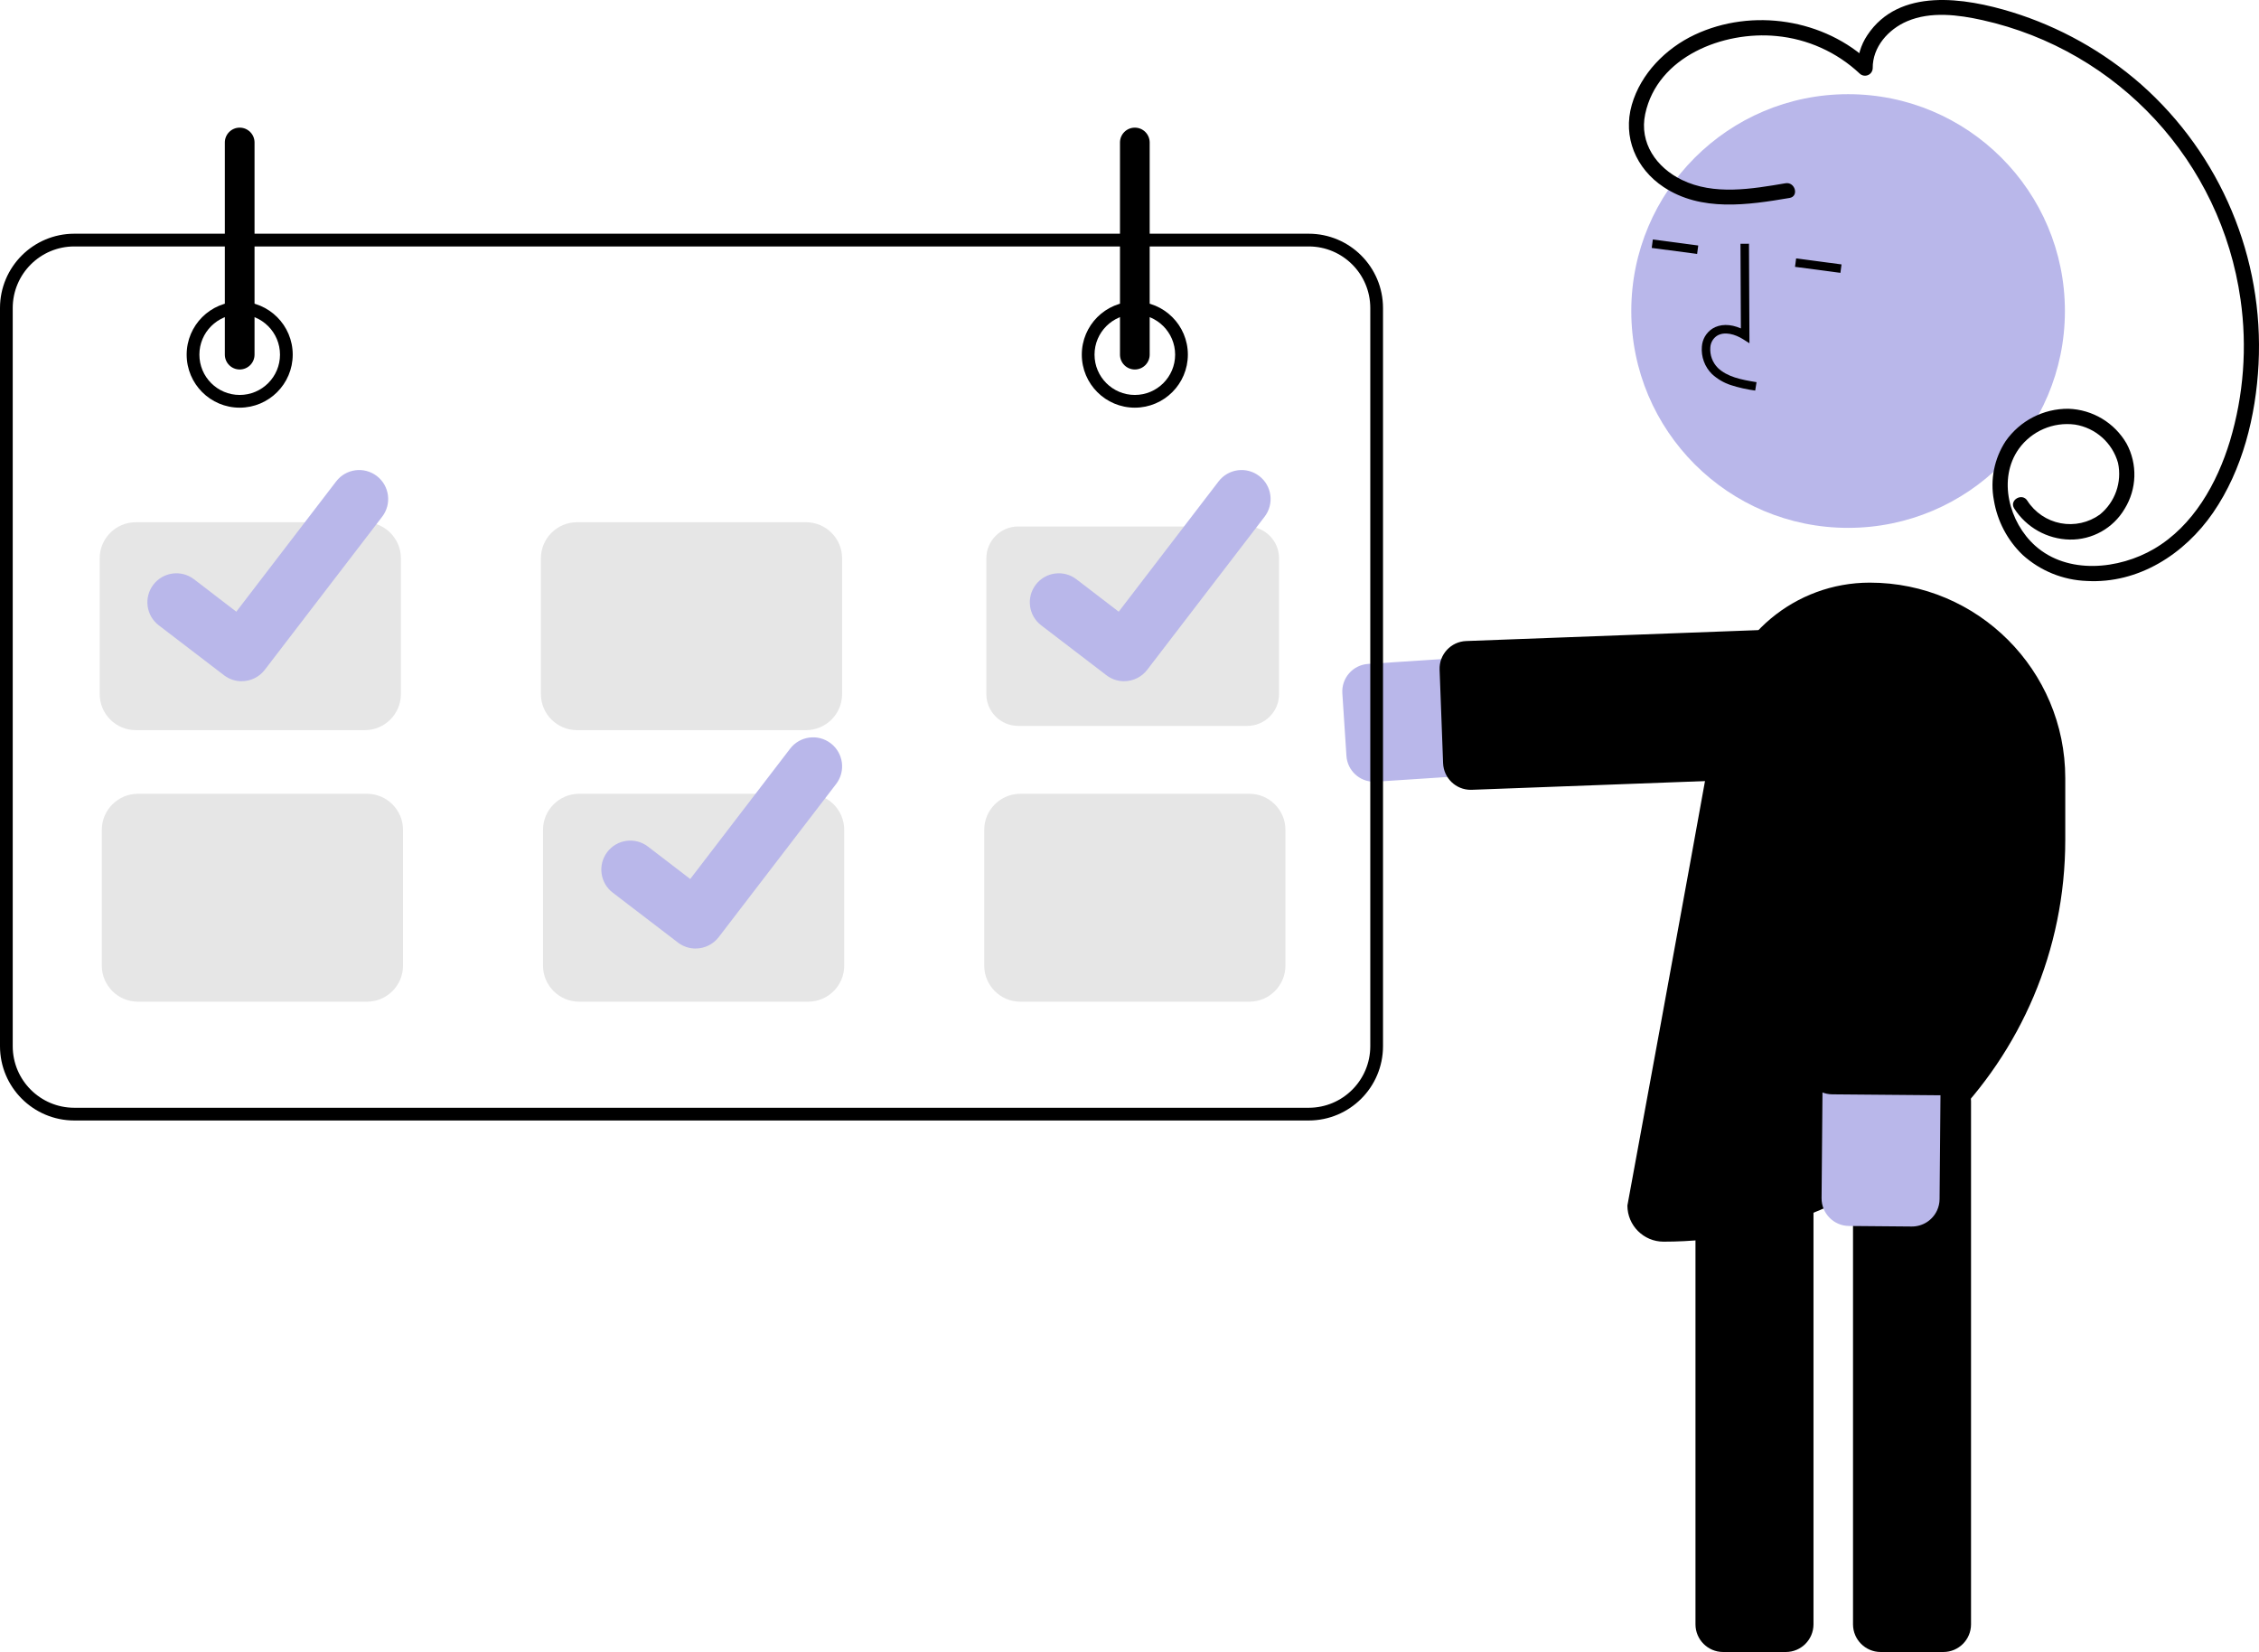
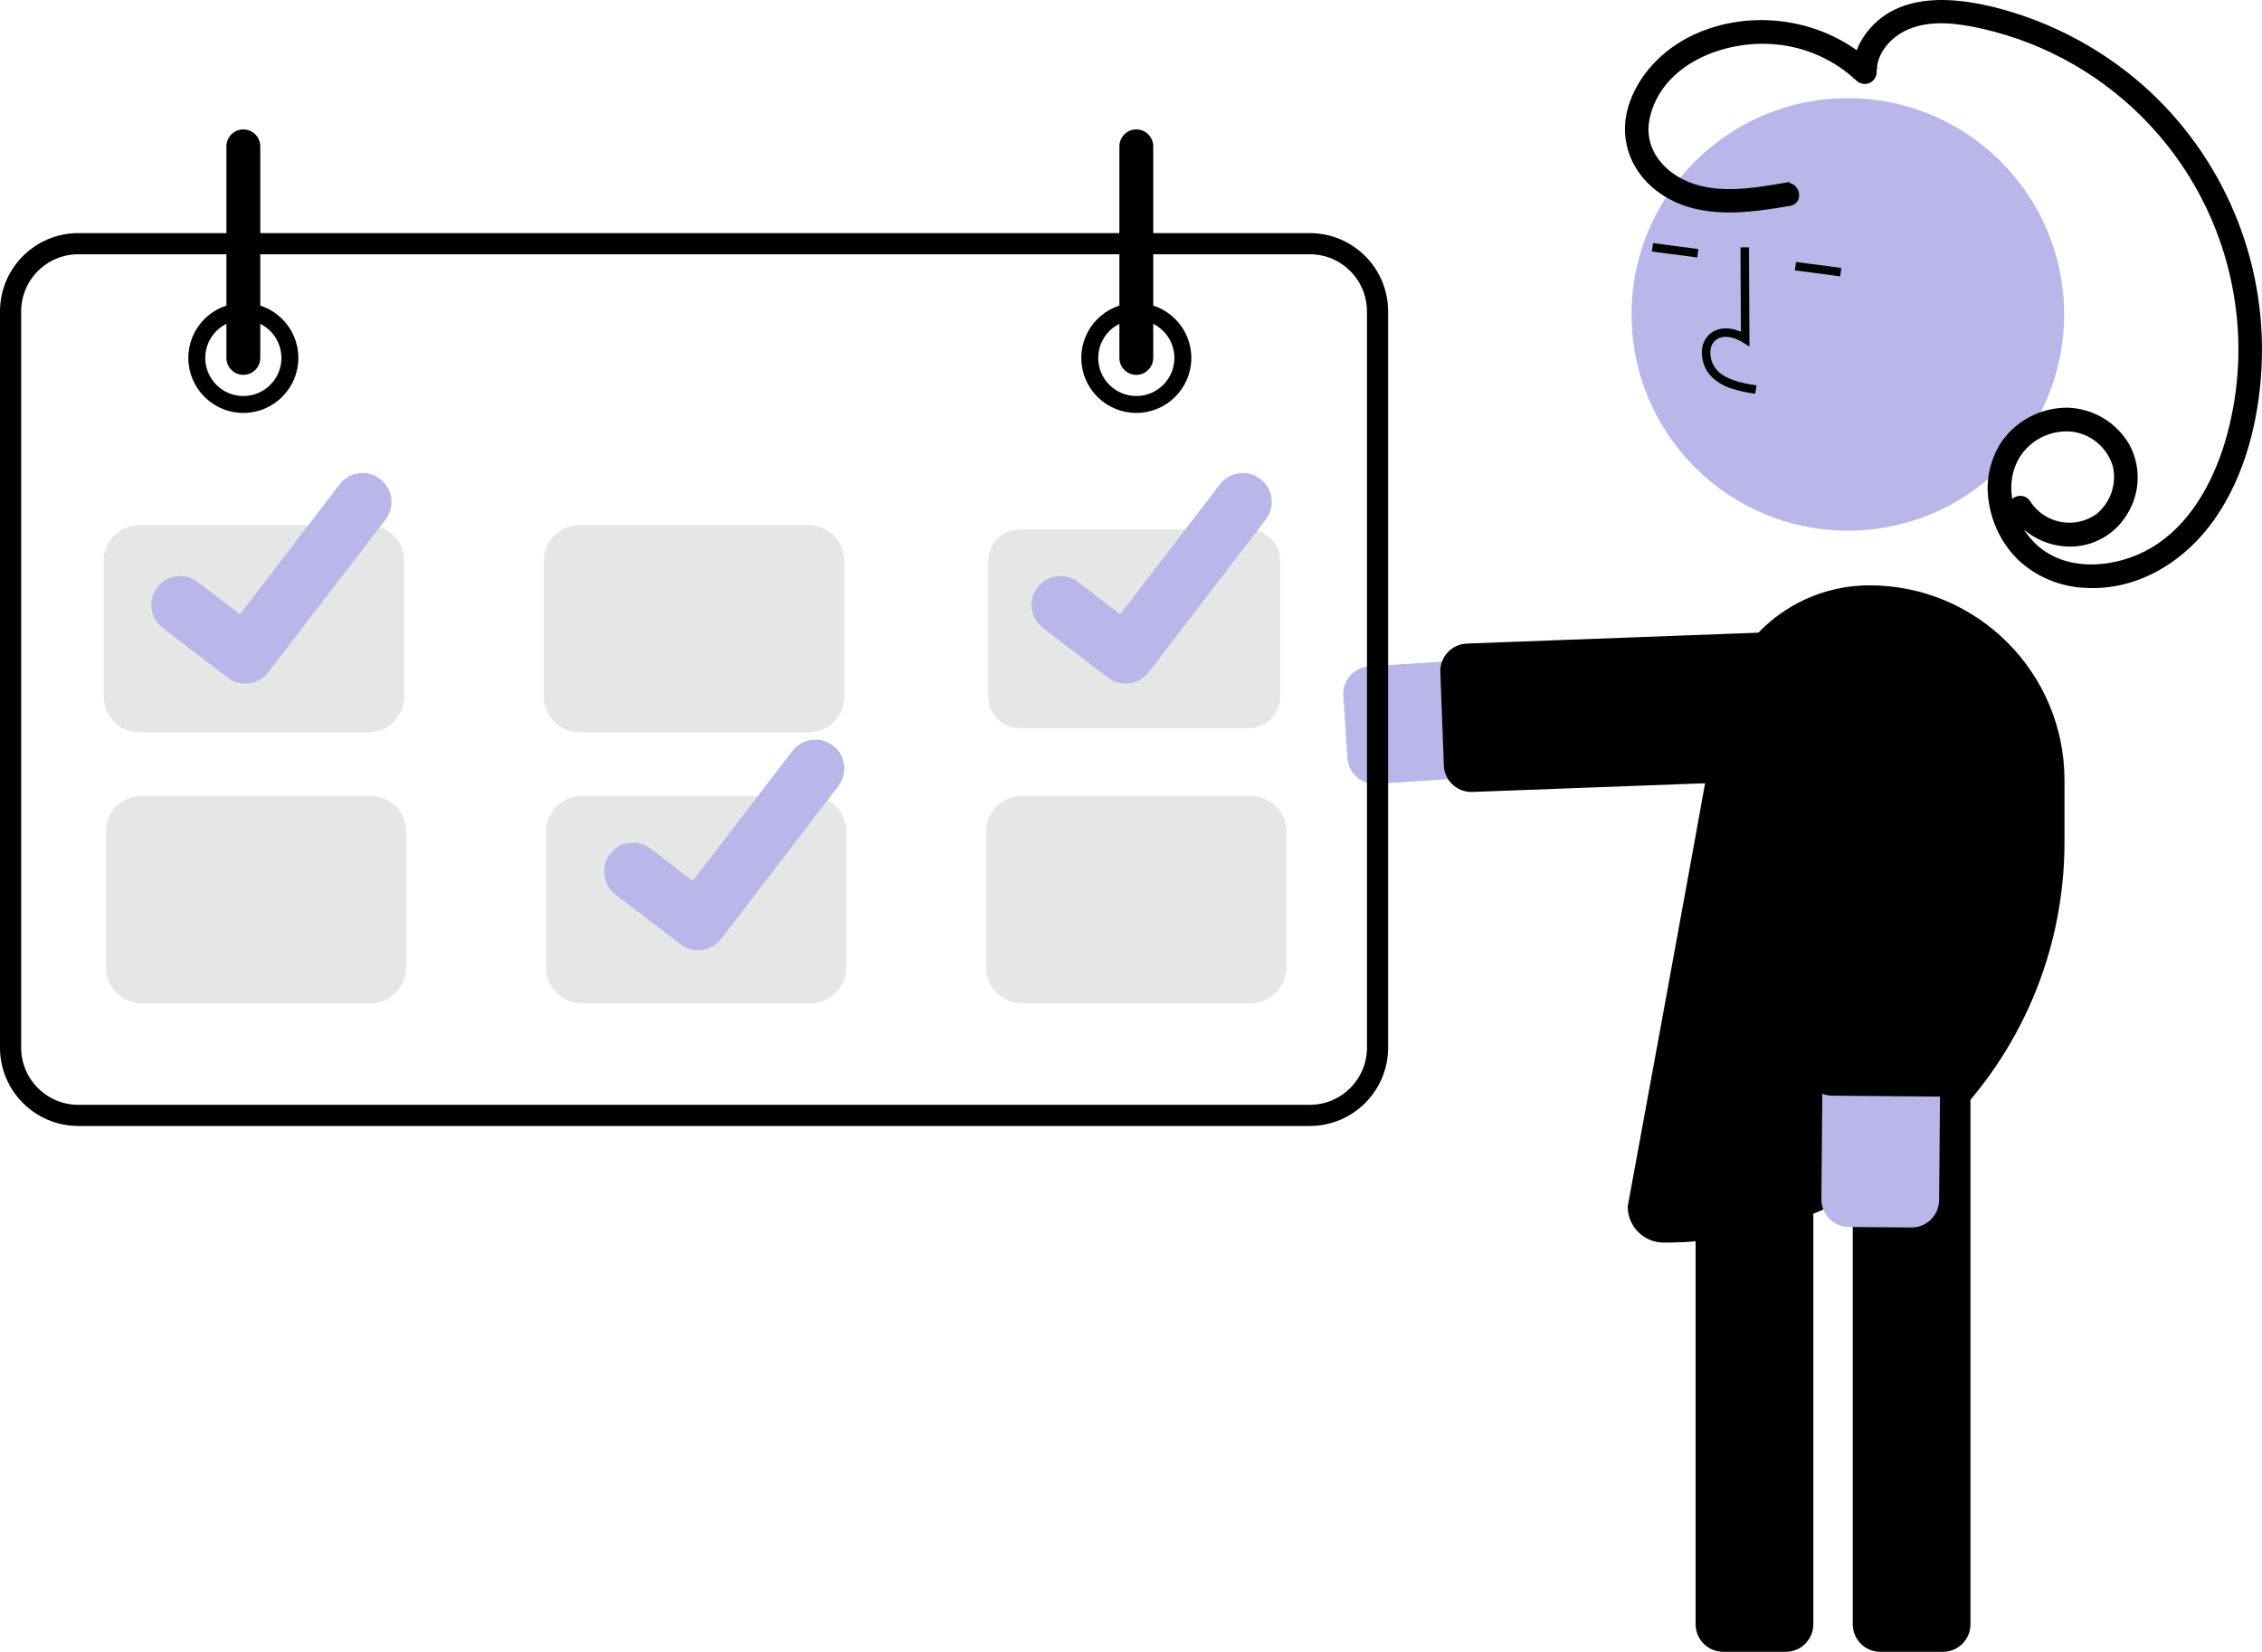
- <svg xmlns="http://www.w3.org/2000/svg" width="532.485" height="389.352" viewBox="0 0 532.485 389.352" data-src="https://cdn.undraw.co/illustrations/schedule-meeting_aklb.svg" role="img" artist="Katerina Limpitsouni" source="https://undraw.co/" version="1.1" id="svg729">
+ <svg xmlns="http://www.w3.org/2000/svg" width="534.487" height="390.352" viewBox="0 0 534.487 390.352" data-src="https://cdn.undraw.co/illustrations/schedule-meeting_aklb.svg" role="img" artist="Katerina Limpitsouni" source="https://undraw.co/" version="1.1" id="svg729">
  <defs id="defs733" />
-   <path d="M657.627,439.571a6.514,6.514,0,0,1-6.49-6.088l-.967-14.759a6.514,6.514,0,0,1,6.074-6.925l115.627-7.572a13.909,13.909,0,0,1,1.818,27.758l-115.627,7.572Q657.844,439.571,657.627,439.571Z" transform="translate(-333.7574 -255.3242)" fill="#b9b7ea" id="path680" />
-   <path d="M680.427,441.474a6.522,6.522,0,0,1-6.506-6.271l-.824-22.044a6.513,6.513,0,0,1,6.266-6.752l95.083-3.554a6.514,6.514,0,0,1,6.752,6.266l.824,22.044a6.513,6.513,0,0,1-6.266,6.752l-95.083,3.554C680.591,441.473,680.508,441.474,680.427,441.474Z" transform="translate(-333.7574 -255.3242)" fill="#2f2e41" id="path682" style="fill:#000000;fill-opacity:1" />
-   <path d="M791.849,644.676H777.059a6.521,6.521,0,0,1-6.513-6.513V514.893a6.521,6.521,0,0,1,6.513-6.513H791.849a6.521,6.521,0,0,1,6.513,6.513V638.162A6.521,6.521,0,0,1,791.849,644.676Z" transform="translate(-333.7574 -255.3242)" fill="#2f2e41" id="path684" style="fill:#000000;fill-opacity:1" />
-   <path d="M754.714,644.676H739.924a6.521,6.521,0,0,1-6.513-6.513V514.893a6.521,6.521,0,0,1,6.513-6.513H754.714a6.521,6.521,0,0,1,6.513,6.513V638.162A6.521,6.521,0,0,1,754.714,644.676Z" transform="translate(-333.7574 -255.3242)" fill="#2f2e41" id="path686" style="fill:#000000;fill-opacity:1" />
-   <circle cx="435.628" cy="73.304" r="51.106" fill="#b9b7ea" id="circle688" />
-   <path d="M741.722,346.078a12.121,12.121,0,0,1-4.426-2.598,8.15,8.15,0,0,1-2.382-6.452,5.483,5.483,0,0,1,2.438-4.22c1.828-1.172,4.272-1.176,6.761-.079l-.094-19.951,2.004-.01.111,23.454-1.544-.971c-1.791-1.124-4.348-1.916-6.155-.757a3.521,3.521,0,0,0-1.525,2.725,6.159,6.159,0,0,0,1.771,4.811c2.213,2.114,5.442,2.775,9.124,3.366l-.318,1.979A33.031,33.031,0,0,1,741.722,346.078Z" transform="translate(-333.7574 -255.3242)" fill="#2f2e41" id="path690" style="fill:#000000;fill-opacity:1" />
-   <rect x="727.576" y="308.073" width="2.004" height="10.794" transform="matrix(0.13093, -0.99139, 0.99139, 0.13093, -11.34164, 739.4098)" fill="#2f2e41" id="rect692" style="fill:#000000;fill-opacity:1" />
-   <rect x="761.353" y="312.532" width="2.004" height="10.794" transform="translate(13.59208 776.7722) rotate(-82.4768)" fill="#2f2e41" id="rect694" style="fill:#000000;fill-opacity:1" />
-   <path d="M725.881,547.966h-0a8.527,8.527,0,0,1-8.518-8.518s13.579-73.677,21.339-116.86a36.373,36.373,0,0,1,35.799-29.944h0a46.075,46.075,0,0,1,46.075,46.075v14.55A94.696,94.696,0,0,1,725.881,547.966Z" transform="translate(-333.7574 -255.3242)" fill="#2f2e41" id="path696" style="fill:#000000;fill-opacity:1" />
-   <path d="M790.359,540.591a6.524,6.524,0,0,1-5.98,3.805l-14.79-.128a6.513,6.513,0,0,1-6.456-6.57l1.005-115.87a13.908,13.908,0,1,1,27.815.241l-1.004,115.87A6.477,6.477,0,0,1,790.359,540.591Z" transform="translate(-333.7574 -255.3242)" fill="#b9b7ea" id="path698" />
-   <path d="M796.892,509.658a6.524,6.524,0,0,1-5.98,3.805l-25.262-.219a6.521,6.521,0,0,1-6.456-6.57l.825-95.146a6.513,6.513,0,0,1,6.57-6.457l25.261.219a6.513,6.513,0,0,1,6.456,6.57l-.825,95.146A6.485,6.485,0,0,1,796.892,509.658Z" transform="translate(-333.7574 -255.3242)" fill="#2f2e41" id="path700" style="fill:#000000;fill-opacity:1" />
-   <path d="M754.634,298.514c-7.964,1.352-16.856,2.897-24.445-.796-5.973-2.907-10.08-8.713-8.625-15.534,2.895-13.576,18.437-19.578,30.928-18.366a33.178,33.178,0,0,1,19.63,8.851,1.817,1.817,0,0,0,3.067-1.271c-.053-5.009,3.695-9.19,8.135-11.077,5.56-2.363,12.021-1.518,17.735-.254a78.747,78.747,0,0,1,60.834,65.858,77.868,77.868,0,0,1-2.501,33.35c-3.031,9.959-8.63,19.97-17.848,25.388-8.306,4.883-20.385,6.14-28.05-.71-6.14-5.487-8.907-15.745-3.87-22.844a14.063,14.063,0,0,1,13.231-5.72,12.592,12.592,0,0,1,10.157,9.034,12.349,12.349,0,0,1-4.287,12.176,11.99,11.99,0,0,1-17.088-3.262c-1.221-1.959-4.331-.156-3.103,1.814a15.92,15.92,0,0,0,13.088,7.342,14.716,14.716,0,0,0,12.954-7.255A15.359,15.359,0,0,0,835.032,359.876a16.454,16.454,0,0,0-13.716-8.213,17.884,17.884,0,0,0-14.795,7.633,19.003,19.003,0,0,0-2.769,13.935,23.056,23.056,0,0,0,6.776,12.874,23.812,23.812,0,0,0,15.102,6.142c12.185.695,23.063-6.325,29.783-16.082,6.974-10.125,10.092-22.83,10.72-34.977a82.435,82.435,0,0,0-27.725-66.017,83.769,83.769,0,0,0-30.409-16.991c-11.101-3.401-26.601-5.879-34.098,5.463a13.812,13.812,0,0,0-2.305,7.755l3.067-1.271c-10.847-10.365-27.898-12.984-41.442-6.613-6.803,3.2-12.7,9.151-14.815,16.488-2.194,7.613.979,15.085,7.485,19.402,8.855,5.876,19.837,4.249,29.698,2.575,2.275-.386,1.31-3.85-.955-3.465Z" transform="translate(-333.7574 -255.3242)" fill="#2f2e41" id="path702" style="fill:#000000;fill-opacity:1" />
-   <path d="M642.257,519.408h-291a17.52,17.52,0,0,1-17.5-17.5v-174a17.52,17.52,0,0,1,17.5-17.5h291a17.52,17.52,0,0,1,17.5,17.5v174A17.52,17.52,0,0,1,642.257,519.408Zm-291-206a14.517,14.517,0,0,0-14.5,14.5v174a14.517,14.517,0,0,0,14.5,14.5h291a14.517,14.517,0,0,0,14.5-14.5v-174a14.517,14.517,0,0,0-14.5-14.5Z" transform="translate(-333.7574 -255.3242)" fill="#3f3d56" id="path704" style="fill:#000000;fill-opacity:1" />
-   <path d="M390.257,351.408a12.5,12.5,0,1,1,12.5-12.5A12.514,12.514,0,0,1,390.257,351.408Zm0-22a9.5,9.5,0,1,0,9.5,9.5A9.511,9.511,0,0,0,390.257,329.408Z" transform="translate(-333.7574 -255.3242)" fill="#3f3d56" id="path706" style="fill:#000000;fill-opacity:1" />
-   <path d="M601.257,351.408a12.5,12.5,0,1,1,12.5-12.5A12.514,12.514,0,0,1,601.257,351.408Zm0-22a9.5,9.5,0,1,0,9.5,9.5A9.511,9.511,0,0,0,601.257,329.408Z" transform="translate(-333.7574 -255.3242)" fill="#3f3d56" id="path708" style="fill:#000000;fill-opacity:1" />
-   <path d="M419.757,427.408h-54a8.51,8.51,0,0,1-8.5-8.5v-32a8.51,8.51,0,0,1,8.5-8.5h54a8.51,8.51,0,0,1,8.5,8.5v32A8.51,8.51,0,0,1,419.757,427.408Z" transform="translate(-333.7574 -255.3242)" fill="#e6e6e6" id="path710" />
-   <path d="M523.757,427.408h-54a8.51,8.51,0,0,1-8.5-8.5v-32a8.51,8.51,0,0,1,8.5-8.5h54a8.51,8.51,0,0,1,8.5,8.5v32A8.51,8.51,0,0,1,523.757,427.408Z" transform="translate(-333.7574 -255.3242)" fill="#e6e6e6" id="path712" />
-   <path d="M573.757,379.408a7.508,7.508,0,0,0-7.5,7.5v32a7.508,7.508,0,0,0,7.5,7.5h54a7.508,7.508,0,0,0,7.5-7.5v-32a7.508,7.508,0,0,0-7.5-7.5Z" transform="translate(-333.7574 -255.3242)" fill="#e6e6e6" id="path714" />
-   <path d="M420.257,491.408h-54a8.51,8.51,0,0,1-8.5-8.5v-32a8.51,8.51,0,0,1,8.5-8.5h54a8.51,8.51,0,0,1,8.5,8.5v32A8.51,8.51,0,0,1,420.257,491.408Z" transform="translate(-333.7574 -255.3242)" fill="#e6e6e6" id="path716" />
-   <path d="M524.257,491.408h-54a8.51,8.51,0,0,1-8.5-8.5v-32a8.51,8.51,0,0,1,8.5-8.5h54a8.51,8.51,0,0,1,8.5,8.5v32A8.51,8.51,0,0,1,524.257,491.408Z" transform="translate(-333.7574 -255.3242)" fill="#e6e6e6" id="path718" />
-   <path d="M628.257,491.408h-54a8.51,8.51,0,0,1-8.5-8.5v-32a8.51,8.51,0,0,1,8.5-8.5h54a8.51,8.51,0,0,1,8.5,8.5v32A8.51,8.51,0,0,1,628.257,491.408Z" transform="translate(-333.7574 -255.3242)" fill="#e6e6e6" id="path720" />
-   <path d="M390.257,342.408a3.504,3.504,0,0,1-3.5-3.5v-50a3.5,3.5,0,0,1,7,0v50A3.504,3.504,0,0,1,390.257,342.408Z" transform="translate(-333.7574 -255.3242)" fill="#3f3d56" id="path722" style="fill:#000000;fill-opacity:1" />
-   <path d="M601.257,342.408a3.504,3.504,0,0,1-3.5-3.5v-50a3.5,3.5,0,0,1,7,0v50A3.504,3.504,0,0,1,601.257,342.408Z" transform="translate(-333.7574 -255.3242)" fill="#3f3d56" id="path724" style="fill:#000000;fill-opacity:1" />
-   <path id="b5e0804e-c461-433c-b77b-73087ef71cb0-79" data-name="Path 395" d="M390.716,415.879a6.788,6.788,0,0,1-4.084-1.357l-.073-.055-15.381-11.766a6.835,6.835,0,0,1,8.317-10.849l9.962,7.64L413,368.779a6.832,6.832,0,0,1,9.579-1.265l.002.001-.146.203.15-.203a6.84,6.84,0,0,1,1.264,9.581l-27.69,36.109a6.836,6.836,0,0,1-5.437,2.666Z" transform="translate(-333.7574 -255.3242)" fill="#b9b7ea" />
-   <path id="b3a0cc8c-ec19-4bca-9f18-6cf478ced8d1-80" data-name="Path 395" d="M497.716,478.879a6.788,6.788,0,0,1-4.084-1.357l-.073-.055-15.381-11.766a6.835,6.835,0,0,1,8.317-10.849l9.962,7.64L520,431.779a6.832,6.832,0,0,1,9.579-1.265l.002.001-.146.203.15-.203a6.84,6.84,0,0,1,1.264,9.581l-27.69,36.109a6.836,6.836,0,0,1-5.437,2.666Z" transform="translate(-333.7574 -255.3242)" fill="#b9b7ea" />
-   <path id="b29a902b-cd84-4f58-97ad-17c408cf2b06-81" data-name="Path 395" d="M598.716,415.879a6.788,6.788,0,0,1-4.084-1.357l-.073-.055-15.381-11.766a6.835,6.835,0,0,1,8.317-10.849l9.962,7.64L621,368.779a6.832,6.832,0,0,1,9.579-1.265l.002.001-.146.203.15-.203a6.84,6.84,0,0,1,1.264,9.581l-27.69,36.109a6.836,6.836,0,0,1-5.437,2.666Z" transform="translate(-333.7574 -255.3242)" fill="#b9b7ea" />
+   <path d="m 324.87,185.248 a 6.514,6.514 0 0 1 -6.49,-6.088 l -0.967,-14.759 a 6.514,6.514 0 0 1 6.074,-6.925 l 115.627,-7.572 a 13.909,13.909 0 0 1 1.818,27.758 l -115.627,7.572 q -0.218,0.014 -0.435,0.014 z" fill="#b9b7ea" id="path680" />
+   <path d="m 347.67,187.151 a 6.522,6.522 0 0 1 -6.506,-6.271 l -0.824,-22.044 a 6.513,6.513 0 0 1 6.266,-6.752 l 95.083,-3.554 a 6.514,6.514 0 0 1 6.752,6.266 l 0.824,22.044 a 6.513,6.513 0 0 1 -6.266,6.752 l -95.083,3.554 c -0.082,0.003 -0.165,0.005 -0.246,0.005 z" fill="#2f2e41" id="path682" style="fill:#000000;fill-opacity:1" />
+   <path d="m 459.092,390.352 h -14.79 a 6.521,6.521 0 0 1 -6.513,-6.513 V 260.569 a 6.521,6.521 0 0 1 6.513,-6.513 h 14.79 a 6.521,6.521 0 0 1 6.513,6.513 v 123.269 a 6.521,6.521 0 0 1 -6.513,6.513 z" fill="#2f2e41" id="path684" style="fill:#000000;fill-opacity:1" />
+   <path d="m 421.957,390.352 h -14.79 a 6.521,6.521 0 0 1 -6.513,-6.513 V 260.569 a 6.521,6.521 0 0 1 6.513,-6.513 h 14.79 a 6.521,6.521 0 0 1 6.513,6.513 v 123.269 a 6.521,6.521 0 0 1 -6.513,6.513 z" fill="#2f2e41" id="path686" style="fill:#000000;fill-opacity:1" />
+   <circle cx="436.628" cy="74.305" r="51.106" fill="#b9b7ea" id="circle688" />
+   <path d="m 408.965,91.754 a 12.121,12.121 0 0 1 -4.426,-2.598 8.15,8.15 0 0 1 -2.382,-6.452 5.483,5.483 0 0 1 2.438,-4.22 c 1.828,-1.172 4.272,-1.176 6.761,-0.079 l -0.094,-19.951 2.004,-0.01 0.111,23.454 -1.544,-0.971 c -1.791,-1.124 -4.348,-1.916 -6.155,-0.757 a 3.521,3.521 0 0 0 -1.525,2.725 6.159,6.159 0 0 0 1.771,4.811 c 2.213,2.114 5.442,2.775 9.124,3.366 l -0.318,1.979 a 33.031,33.031 0 0 1 -5.764,-1.297 z" fill="#2f2e41" id="path690" style="fill:#000000;fill-opacity:1" />
+   <rect x="-7.816" y="394.761" width="2.004" height="10.794" transform="rotate(-82.47665)" fill="#2f2e41" id="rect692" style="fill:#000000;fill-opacity:1;stroke-width:1" />
+   <rect x="-7.814" y="428.831" width="2.004" height="10.794" transform="rotate(-82.4768)" fill="#2f2e41" id="rect694" style="fill:#000000;fill-opacity:1" />
+   <path d="m 393.123,293.643 h -9e-5 a 8.527,8.527 0 0 1 -8.518,-8.518 c 0,0 13.579,-73.677 21.339,-116.86 a 36.373,36.373 0 0 1 35.799,-29.944 h 7e-5 a 46.075,46.075 0 0 1 46.075,46.075 v 14.55 a 94.696,94.696 0 0 1 -94.696,94.696 z" fill="#2f2e41" id="path696" style="fill:#000000;fill-opacity:1" />
+   <path d="m 457.601,286.267 a 6.524,6.524 0 0 1 -5.98,3.805 l -14.79,-0.128 a 6.513,6.513 0 0 1 -6.456,-6.57 l 1.005,-115.87 a 13.908,13.908 0 1 1 27.815,0.241 l -1.004,115.87 a 6.477,6.477 0 0 1 -0.59,2.652 z" fill="#b9b7ea" id="path698" />
+   <path d="m 464.135,255.335 a 6.524,6.524 0 0 1 -5.98,3.805 l -25.262,-0.219 a 6.521,6.521 0 0 1 -6.456,-6.57 l 0.825,-95.146 a 6.513,6.513 0 0 1 6.57,-6.457 l 25.261,0.219 a 6.513,6.513 0 0 1 6.456,6.57 l -0.825,95.146 a 6.485,6.485 0 0 1 -0.59,2.652 z" fill="#2f2e41" id="path700" style="fill:#000000;fill-opacity:1" />
+   <path d="m 421.877,44.19 c -7.964,1.352 -16.856,2.897 -24.445,-0.796 -5.973,-2.907 -10.08,-8.713 -8.625,-15.534 2.895,-13.576 18.437,-19.578 30.928,-18.366 a 33.178,33.178 0 0 1 19.63,8.851 1.817,1.817 0 0 0 3.067,-1.271 c -0.053,-5.009 3.695,-9.19 8.135,-11.077 5.56,-2.363 12.021,-1.518 17.735,-0.254 a 78.747,78.747 0 0 1 60.834,65.858 77.868,77.868 0 0 1 -2.501,33.35 c -3.031,9.959 -8.63,19.97 -17.848,25.388 -8.306,4.883 -20.385,6.14 -28.05,-0.71 -6.14,-5.487 -8.907,-15.745 -3.87,-22.844 a 14.063,14.063 0 0 1 13.231,-5.72 12.592,12.592 0 0 1 10.157,9.034 12.349,12.349 0 0 1 -4.287,12.176 11.99,11.99 0 0 1 -17.088,-3.262 c -1.221,-1.959 -4.331,-0.156 -3.103,1.814 a 15.92,15.92 0 0 0 13.088,7.342 14.716,14.716 0 0 0 12.954,-7.255 15.359,15.359 0 0 0 0.454,-15.361 16.454,16.454 0 0 0 -13.716,-8.213 17.884,17.884 0 0 0 -14.795,7.633 19.003,19.003 0 0 0 -2.769,13.935 23.056,23.056 0 0 0 6.776,12.874 23.812,23.812 0 0 0 15.102,6.142 c 12.185,0.695 23.063,-6.325 29.783,-16.082 6.974,-10.125 10.092,-22.83 10.72,-34.977 A 82.435,82.435 0 0 0 505.651,20.847 83.769,83.769 0 0 0 475.242,3.856 c -11.101,-3.401 -26.601,-5.879 -34.098,5.463 a 13.812,13.812 0 0 0 -2.305,7.755 l 3.067,-1.271 C 431.059,5.439 414.008,2.82 400.464,9.191 c -6.803,3.2 -12.7,9.151 -14.815,16.488 -2.194,7.613 0.979,15.085 7.485,19.402 8.855,5.876 19.837,4.249 29.698,2.575 2.275,-0.386 1.31,-3.85 -0.955,-3.465 z" fill="#2f2e41" id="path702" style="fill:#000000;fill-opacity:1;stroke:#000000;stroke-width:2;stroke-dasharray:none;stroke-opacity:1" />
+   <path d="M 309.5,265.084 H 18.5 A 17.52,17.52 0 0 1 1,247.584 V 73.584 a 17.52,17.52 0 0 1 17.5,-17.5 h 291 a 17.52,17.52 0 0 1 17.5,17.5 V 247.584 a 17.52,17.52 0 0 1 -17.5,17.5 z M 18.5,59.084 a 14.517,14.517 0 0 0 -14.5,14.5 V 247.584 a 14.517,14.517 0 0 0 14.5,14.5 h 291 a 14.517,14.517 0 0 0 14.5,-14.5 V 73.584 a 14.517,14.517 0 0 0 -14.5,-14.5 z" fill="#3f3d56" id="path704" style="fill:#000000;fill-opacity:1;stroke:#000000;stroke-width:2;stroke-dasharray:none;stroke-opacity:1" />
+   <path d="m 57.5,97.084 a 12.5,12.5 0 1 1 12.5,-12.5 12.514,12.514 0 0 1 -12.5,12.5 z m 0,-22 a 9.5,9.5 0 1 0 9.5,9.5 9.511,9.511 0 0 0 -9.5,-9.5 z" fill="#3f3d56" id="path706" style="fill:#000000;fill-opacity:1;stroke:#000000;stroke-opacity:1" />
+   <path d="m 268.5,97.084 a 12.5,12.5 0 1 1 12.5,-12.5 12.514,12.514 0 0 1 -12.5,12.5 z m 0,-22 a 9.5,9.5 0 1 0 9.5,9.5 9.511,9.511 0 0 0 -9.5,-9.5 z" fill="#3f3d56" id="path708" style="fill:#000000;fill-opacity:1;stroke:#000000;stroke-opacity:1" />
+   <path d="M 87,173.084 H 33 a 8.51,8.51 0 0 1 -8.5,-8.5 v -32 a 8.51,8.51 0 0 1 8.5,-8.5 h 54 a 8.51,8.51 0 0 1 8.5,8.5 v 32 a 8.51,8.51 0 0 1 -8.5,8.5 z" fill="#e6e6e6" id="path710" />
+   <path d="m 191,173.084 h -54 a 8.51,8.51 0 0 1 -8.5,-8.5 v -32 a 8.51,8.51 0 0 1 8.5,-8.5 h 54 a 8.51,8.51 0 0 1 8.5,8.5 v 32 a 8.51,8.51 0 0 1 -8.5,8.5 z" fill="#e6e6e6" id="path712" />
+   <path d="m 241,125.084 a 7.508,7.508 0 0 0 -7.5,7.5 v 32 a 7.508,7.508 0 0 0 7.5,7.5 h 54 a 7.508,7.508 0 0 0 7.5,-7.5 v -32 a 7.508,7.508 0 0 0 -7.5,-7.5 z" fill="#e6e6e6" id="path714" />
+   <path d="m 87.5,237.084 h -54 a 8.51,8.51 0 0 1 -8.5,-8.5 v -32 a 8.51,8.51 0 0 1 8.5,-8.5 h 54 a 8.51,8.51 0 0 1 8.5,8.5 v 32 a 8.51,8.51 0 0 1 -8.5,8.5 z" fill="#e6e6e6" id="path716" />
+   <path d="m 191.5,237.084 h -54 a 8.51,8.51 0 0 1 -8.5,-8.5 v -32 a 8.51,8.51 0 0 1 8.5,-8.5 h 54 a 8.51,8.51 0 0 1 8.5,8.5 v 32 a 8.51,8.51 0 0 1 -8.5,8.5 z" fill="#e6e6e6" id="path718" />
+   <path d="m 295.5,237.084 h -54 a 8.51,8.51 0 0 1 -8.5,-8.5 v -32 a 8.51,8.51 0 0 1 8.5,-8.5 h 54 a 8.51,8.51 0 0 1 8.5,8.5 v 32 a 8.51,8.51 0 0 1 -8.5,8.5 z" fill="#e6e6e6" id="path720" />
+   <path d="m 57.5,88.084 a 3.504,3.504 0 0 1 -3.5,-3.5 v -50 a 3.5,3.5 0 0 1 7,0 v 50 a 3.504,3.504 0 0 1 -3.5,3.5 z" fill="#3f3d56" id="path722" style="fill:#000000;fill-opacity:1;stroke:#000000;stroke-opacity:1" />
+   <path d="m 268.5,88.084 a 3.504,3.504 0 0 1 -3.5,-3.5 v -50 a 3.5,3.5 0 0 1 7,0 v 50 a 3.504,3.504 0 0 1 -3.5,3.5 z" fill="#3f3d56" id="path724" style="fill:#000000;fill-opacity:1;stroke:#000000;stroke-opacity:1" />
+   <path id="b5e0804e-c461-433c-b77b-73087ef71cb0-79" data-name="Path 395" d="m 57.959,161.555 a 6.788,6.788 0 0 1 -4.084,-1.357 l -0.073,-0.055 -15.381,-11.766 a 6.835,6.835 0 0 1 8.317,-10.849 l 9.962,7.64 23.542,-30.713 a 6.832,6.832 0 0 1 9.579,-1.265 l 0.002,0.001 -0.146,0.203 0.15,-0.203 a 6.84,6.84 0 0 1 1.264,9.581 l -27.69,36.109 a 6.836,6.836 0 0 1 -5.437,2.666 z" fill="#b9b7ea" />
+   <path id="b3a0cc8c-ec19-4bca-9f18-6cf478ced8d1-80" data-name="Path 395" d="m 164.959,224.555 a 6.788,6.788 0 0 1 -4.084,-1.357 l -0.073,-0.055 -15.381,-11.766 a 6.835,6.835 0 0 1 8.317,-10.849 l 9.962,7.64 23.542,-30.713 a 6.832,6.832 0 0 1 9.579,-1.265 l 0.002,0.001 -0.146,0.203 0.15,-0.203 a 6.84,6.84 0 0 1 1.264,9.581 l -27.69,36.109 a 6.836,6.836 0 0 1 -5.437,2.666 z" fill="#b9b7ea" />
+   <path id="b29a902b-cd84-4f58-97ad-17c408cf2b06-81" data-name="Path 395" d="m 265.959,161.555 a 6.788,6.788 0 0 1 -4.084,-1.357 l -0.073,-0.055 -15.381,-11.766 a 6.835,6.835 0 0 1 8.317,-10.849 l 9.962,7.64 23.542,-30.713 a 6.832,6.832 0 0 1 9.579,-1.265 l 0.002,0.001 -0.146,0.203 0.15,-0.203 a 6.84,6.84 0 0 1 1.264,9.581 l -27.69,36.109 a 6.836,6.836 0 0 1 -5.437,2.666 z" fill="#b9b7ea" />
</svg>
